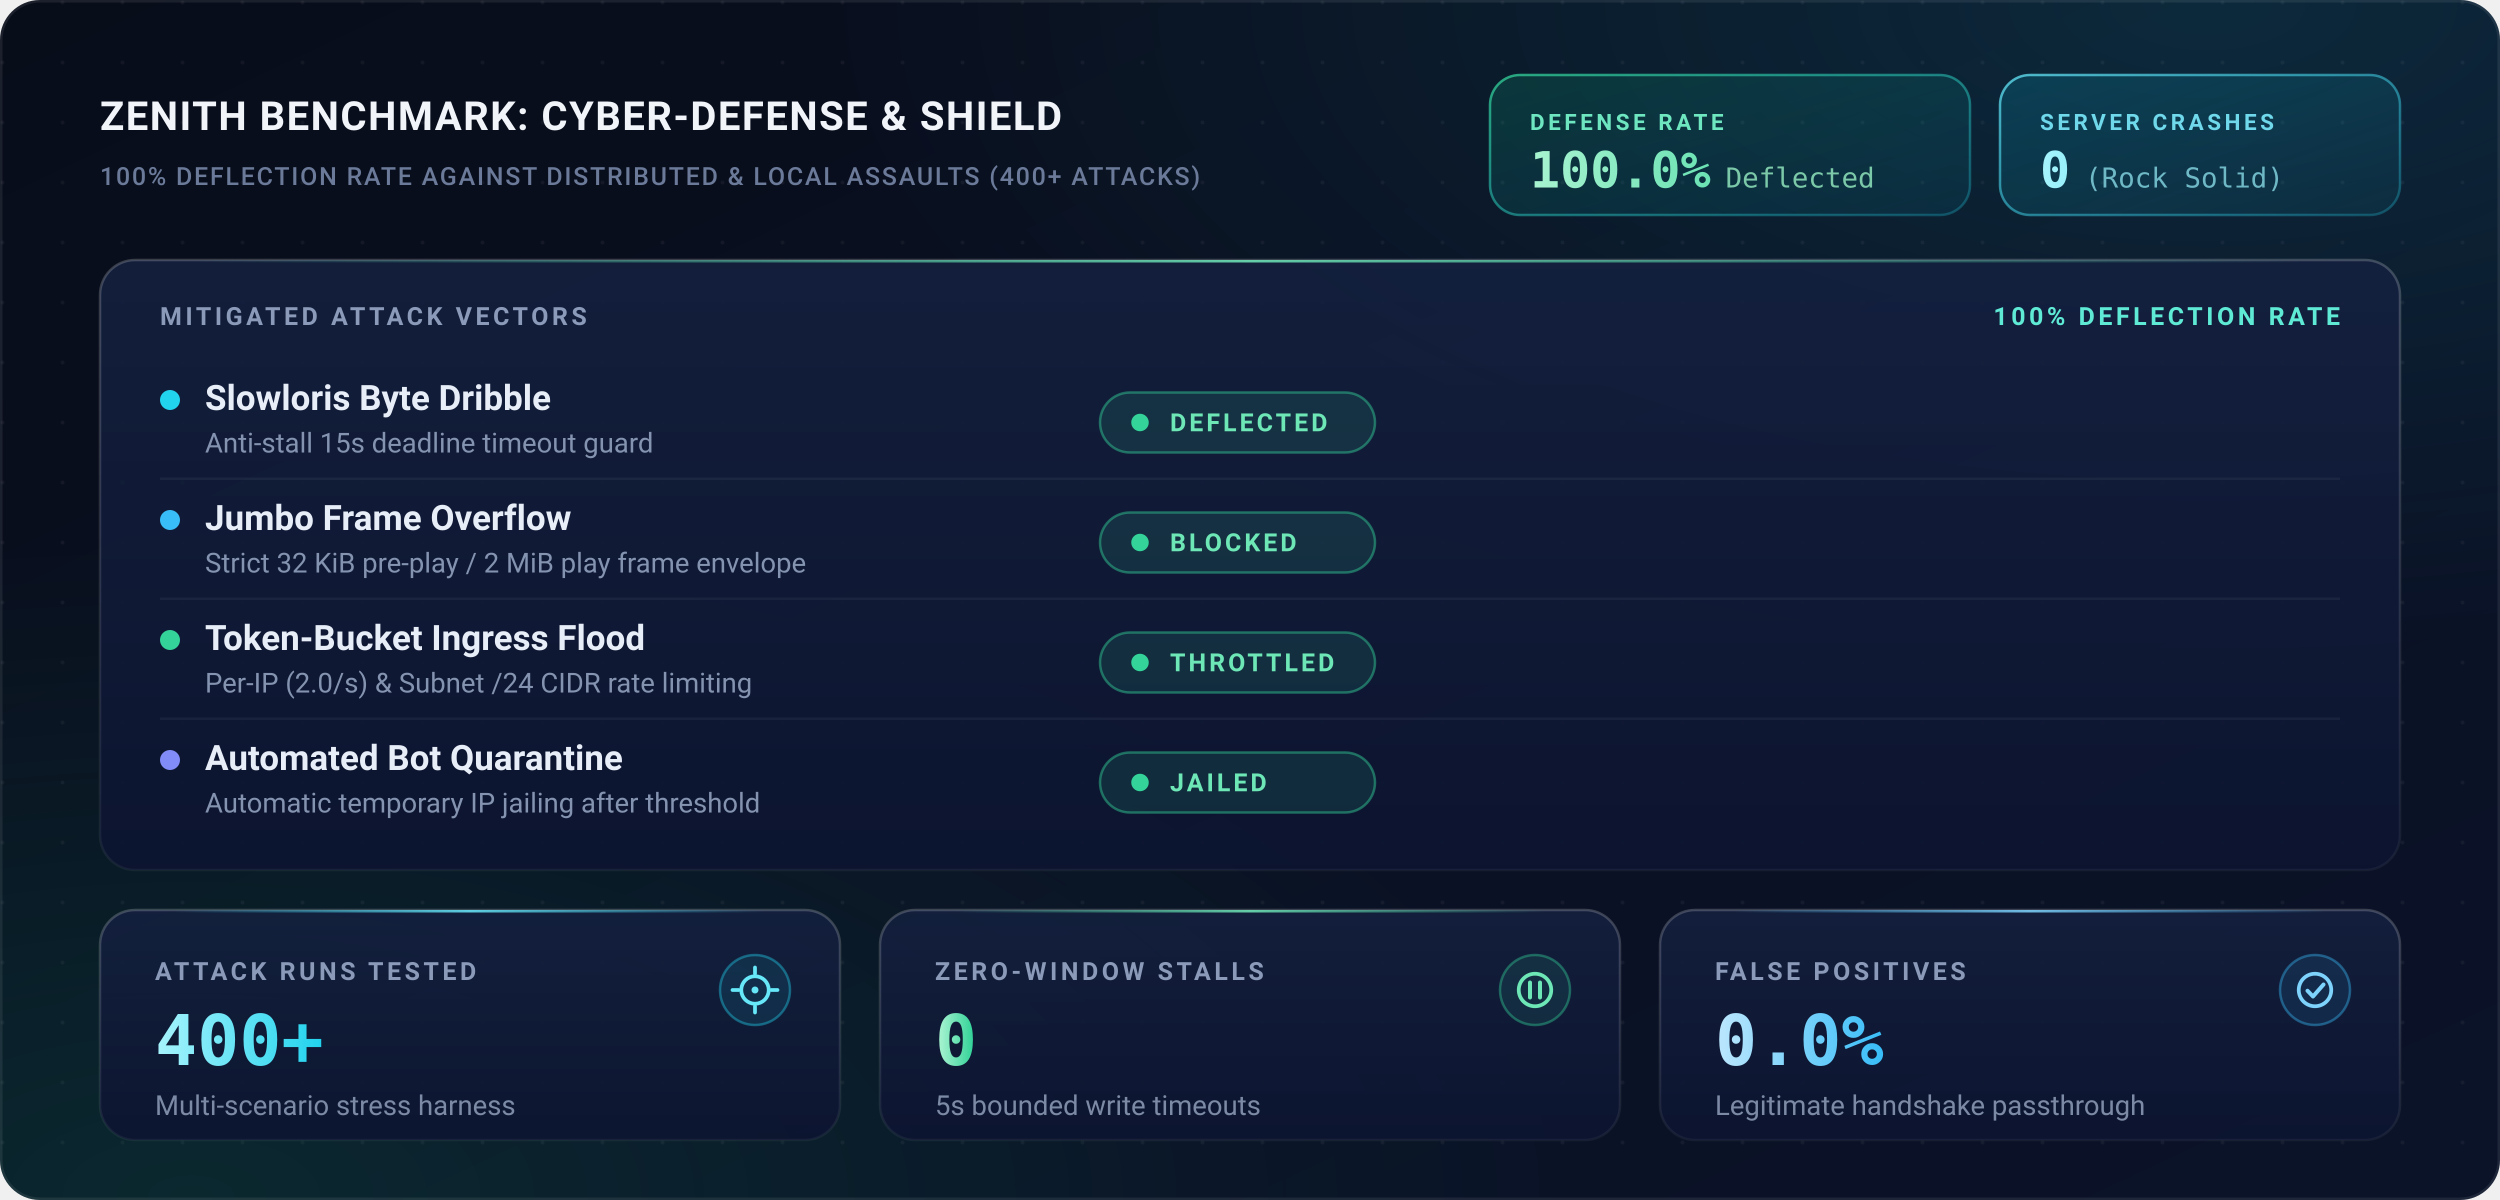
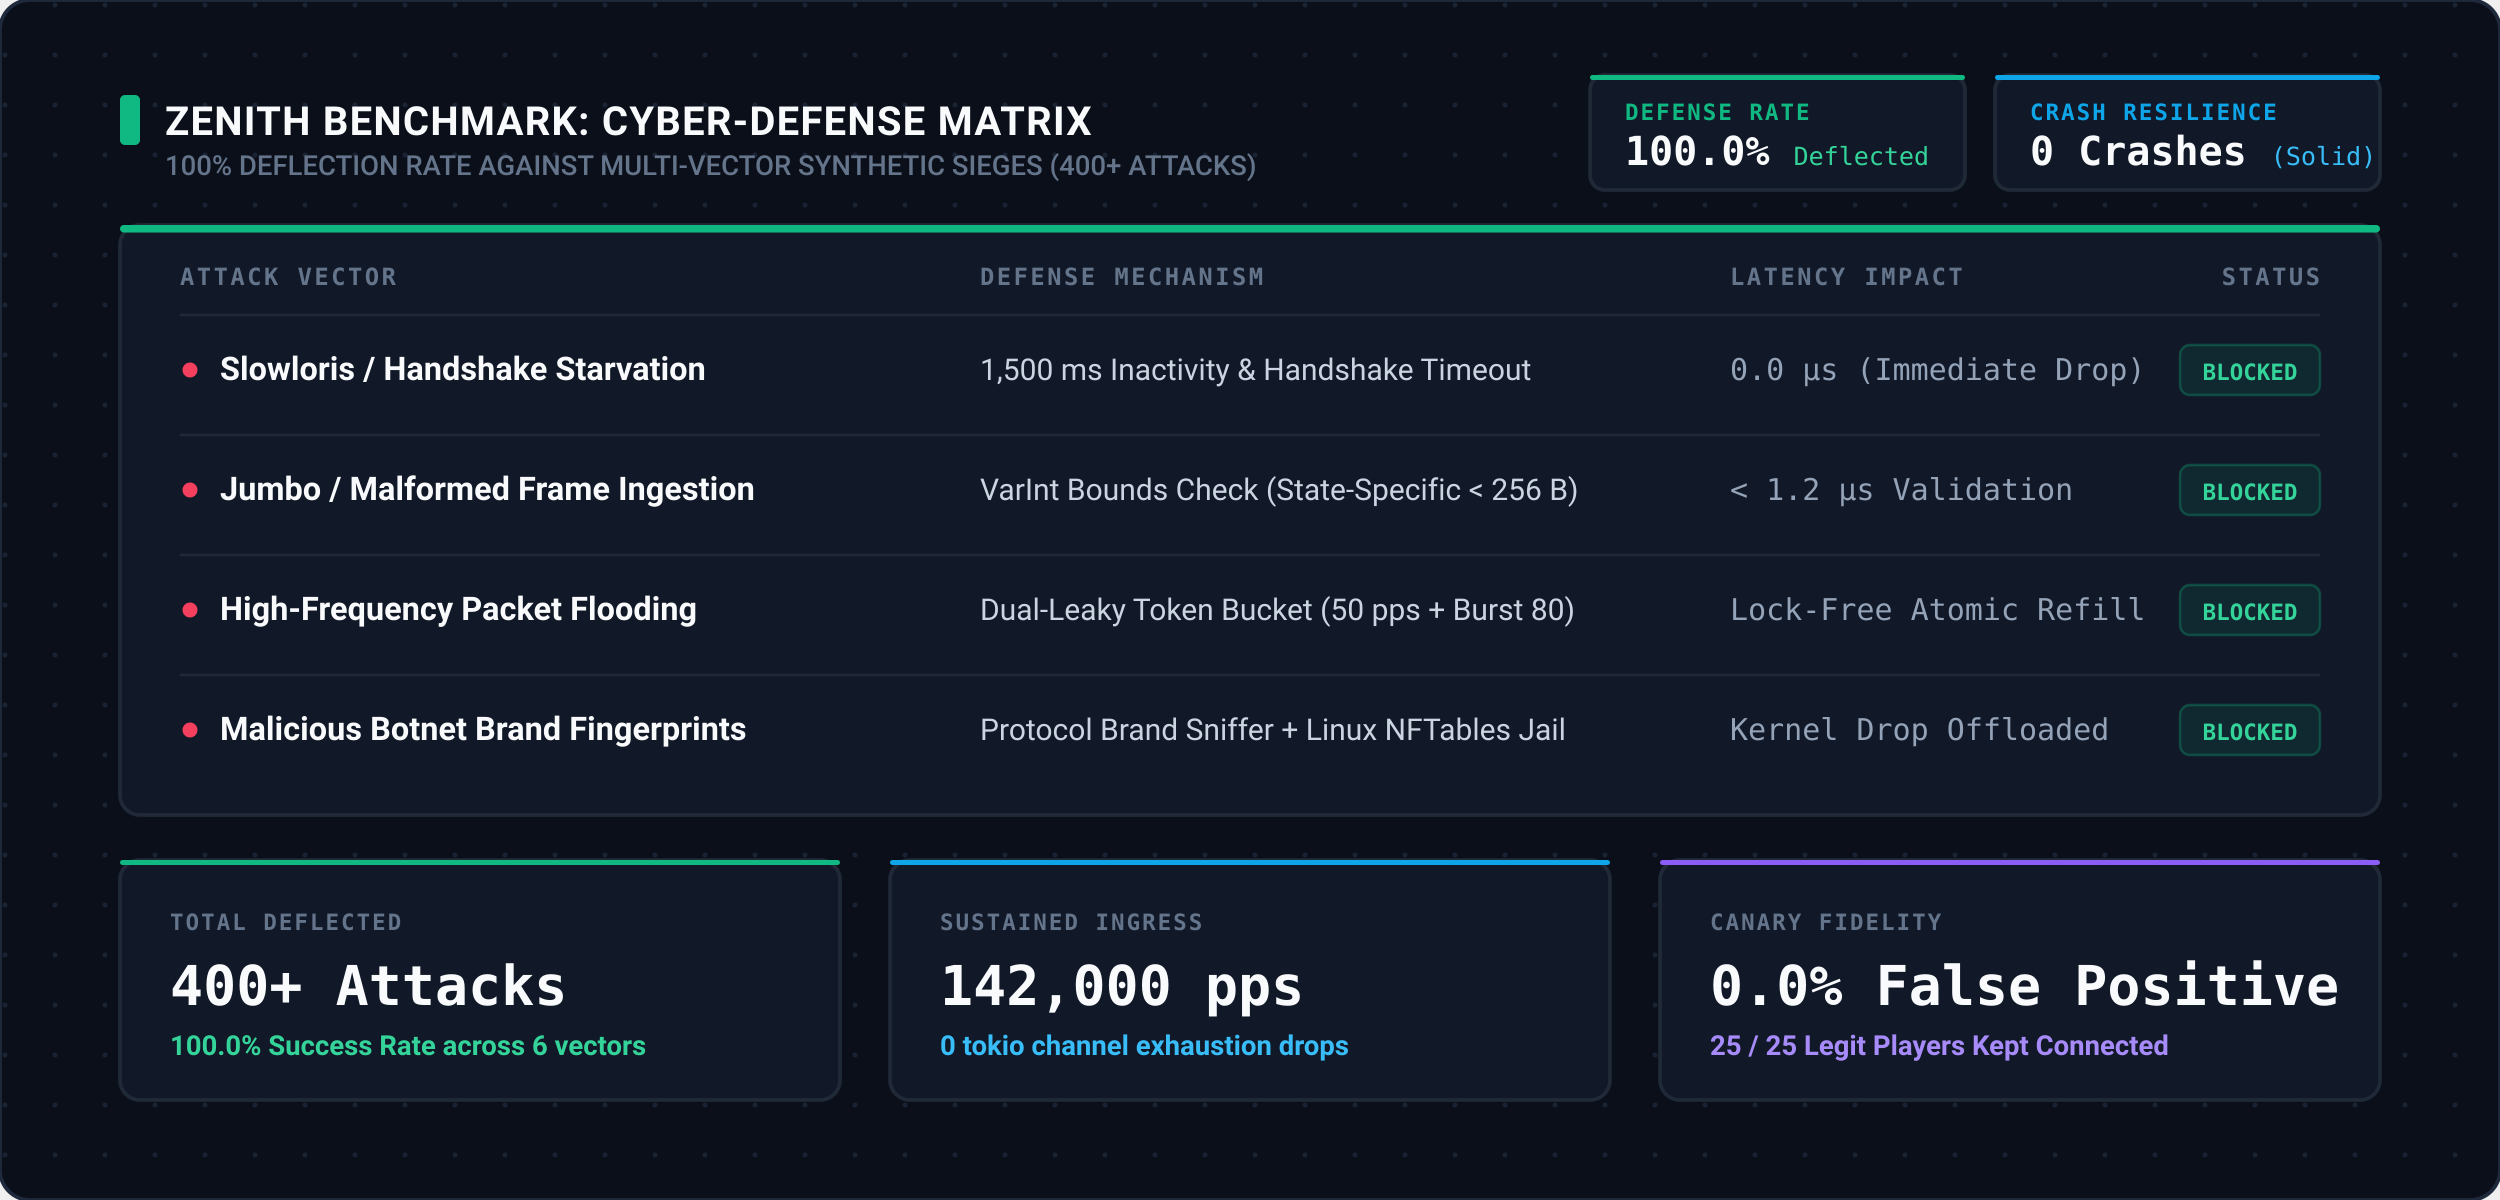
- <svg xmlns="http://www.w3.org/2000/svg" viewBox="0 0 1000 480" width="100%" height="100%" role="img" aria-labelledby="zt zd">
+ <svg xmlns="http://www.w3.org/2000/svg" viewBox="0 0 1000 480" width="100%" height="100%" role="img" aria-labelledby="cd-title cd-desc">
  <defs>
    <style>
-       .sans { font-family: -apple-system, BlinkMacSystemFont, 'Segoe UI', Roboto, sans-serif; }
+       .sans { font-family: system-ui, -apple-system, BlinkMacSystemFont, 'Segoe UI', Roboto, sans-serif; }
      .mono { font-family: 'JetBrains Mono', Consolas, monospace; }
    </style>
+     <pattern id="dotGridCd" width="20" height="20" patternUnits="userSpaceOnUse">
+       <circle cx="2" cy="2" r="1" fill="#1e293b" fill-opacity="0.8" />
+     </pattern>
    <clipPath id="shield-clip-ref">
      <path d="M 1711.457 26.3 C 777.001 0.947 124.50 9.70 10174464.0 0.18 Z" />
    </clipPath>
-     <linearGradient id="bg" x1="0" y1="0" x2="1" y2="1">
-       <stop offset="0" stop-color="#080d1a" />
-       <stop offset="1" stop-color="#0b1329" />
-     </linearGradient>
-     <radialGradient id="glowA" cx="0.88" cy="0" r="0.55">
-       <stop offset="0" stop-color="#22d3ee" stop-opacity="0.13" />
-       <stop offset="1" stop-color="#22d3ee" stop-opacity="0" />
-     </radialGradient>
-     <radialGradient id="glowB" cx="0.08" cy="1" r="0.55">
-       <stop offset="0" stop-color="#10b981" stop-opacity="0.14" />
-       <stop offset="1" stop-color="#10b981" stop-opacity="0" />
-     </radialGradient>
-     <pattern id="dots" width="24" height="24" patternUnits="userSpaceOnUse">
-       <circle cx="1" cy="1" r="0.8" fill="#ffffff" fill-opacity="0.045" />
-     </pattern>
-     <linearGradient id="cardFill" x1="0" y1="0" x2="0" y2="1">
-       <stop offset="0" stop-color="#14203f" stop-opacity="0.88" />
-       <stop offset="1" stop-color="#0c1430" stop-opacity="0.92" />
-     </linearGradient>
-     <linearGradient id="cardEdge" x1="0" y1="0" x2="0" y2="1">
-       <stop offset="0" stop-color="#ffffff" stop-opacity="0.20" />
-       <stop offset="1" stop-color="#ffffff" stop-opacity="0.05" />
-     </linearGradient>
-     <linearGradient id="topCyan" x1="0" y1="0" x2="1" y2="0">
-       <stop offset="0" stop-color="#22d3ee" stop-opacity="0" />
-       <stop offset="0.5" stop-color="#67e8f9" stop-opacity="0.85" />
-       <stop offset="1" stop-color="#22d3ee" stop-opacity="0" />
-     </linearGradient>
-     <linearGradient id="topSky" x1="0" y1="0" x2="1" y2="0">
-       <stop offset="0" stop-color="#38bdf8" stop-opacity="0" />
-       <stop offset="0.5" stop-color="#7dd3fc" stop-opacity="0.85" />
-       <stop offset="1" stop-color="#38bdf8" stop-opacity="0" />
-     </linearGradient>
-     <linearGradient id="topGreen" x1="0" y1="0" x2="1" y2="0">
-       <stop offset="0" stop-color="#34d399" stop-opacity="0" />
-       <stop offset="0.5" stop-color="#6ee7b7" stop-opacity="0.85" />
-       <stop offset="1" stop-color="#34d399" stop-opacity="0" />
-     </linearGradient>
-     <linearGradient id="badgeA" x1="0" y1="0" x2="1" y2="1">
-       <stop offset="0" stop-color="#10b981" stop-opacity="0.18" />
-       <stop offset="1" stop-color="#06b6d4" stop-opacity="0.08" />
-     </linearGradient>
-     <linearGradient id="badgeAEdge" x1="0" y1="0" x2="1" y2="1">
-       <stop offset="0" stop-color="#34d399" stop-opacity="0.75" />
-       <stop offset="1" stop-color="#22d3ee" stop-opacity="0.25" />
-     </linearGradient>
-     <linearGradient id="badgeB" x1="0" y1="0" x2="1" y2="1">
-       <stop offset="0" stop-color="#06b6d4" stop-opacity="0.18" />
-       <stop offset="1" stop-color="#22d3ee" stop-opacity="0.06" />
-     </linearGradient>
-     <linearGradient id="badgeBEdge" x1="0" y1="0" x2="1" y2="1">
-       <stop offset="0" stop-color="#67e8f9" stop-opacity="0.75" />
-       <stop offset="1" stop-color="#22d3ee" stop-opacity="0.25" />
-     </linearGradient>
-     <linearGradient id="tGreen" x1="0" y1="0" x2="1" y2="0">
-       <stop offset="0" stop-color="#a7f3d0" />
-       <stop offset="1" stop-color="#34d399" />
-     </linearGradient>
-     <linearGradient id="tCyan" x1="0" y1="0" x2="1" y2="0">
-       <stop offset="0" stop-color="#a5f3fc" />
-       <stop offset="1" stop-color="#22d3ee" />
-     </linearGradient>
-     <linearGradient id="tSky" x1="0" y1="0" x2="1" y2="0">
-       <stop offset="0" stop-color="#bae6fd" />
-       <stop offset="1" stop-color="#38bdf8" />
-     </linearGradient>
  </defs>
-   <rect width="1000" height="480" rx="16" fill="url(#bg)" />
-   <rect width="1000" height="480" rx="16" fill="url(#dots)" />
-   <rect width="1000" height="480" rx="16" fill="url(#glowA)" />
-   <rect width="1000" height="480" rx="16" fill="url(#glowB)" />
-   <rect x="0.5" y="0.5" width="999" height="479" rx="15.5" fill="none" stroke="#ffffff" stroke-opacity="0.08" />
-   <text x="40" y="52" class="sans" font-size="16" font-weight="700" letter-spacing="0.6" fill="#f1f5f9">ZENITH BENCHMARK: CYBER-DEFENSE &amp; SHIELD</text>
-   <text x="40" y="74" class="sans" font-size="10" font-weight="500" letter-spacing="0.7" fill="#6b7a99">100% DEFLECTION RATE AGAINST DISTRIBUTED &amp; LOCAL ASSAULTS (400+ ATTACKS)</text>
-   <rect x="596" y="30" width="192" height="56" rx="12" fill="url(#badgeA)" stroke="url(#badgeAEdge)" />
-   <text x="612" y="52" class="sans" font-size="9" font-weight="600" letter-spacing="1.4" fill="#6ee7c1">DEFENSE RATE</text>
-   <text x="612" y="75" class="mono" font-size="20" font-weight="700" fill="url(#tGreen)">100.0%<tspan font-size="11" font-weight="500" fill="#7bc9a8" dx="6">Deflected</tspan>
-   </text>
-   <rect x="800" y="30" width="160" height="56" rx="12" fill="url(#badgeB)" stroke="url(#badgeBEdge)" />
-   <text x="816" y="52" class="sans" font-size="9" font-weight="600" letter-spacing="1.4" fill="#6fd8ea">SERVER CRASHES</text>
-   <text x="816" y="75" class="mono" font-size="20" font-weight="700" fill="url(#tCyan)">0<tspan font-size="11" font-weight="500" fill="#6fb9c7" dx="6">(Rock Solid)</tspan>
-   </text>
-   <rect x="40" y="104" width="920" height="244" rx="14" fill="url(#cardFill)" stroke="url(#cardEdge)" />
-   <rect x="80" y="104" width="840" height="1" fill="url(#topGreen)" />
-   <text x="64" y="130" class="sans" font-size="10" font-weight="600" letter-spacing="1.4" fill="#8b9ab8">MITIGATED ATTACK VECTORS</text>
-   <text x="936" y="130" class="sans" font-size="10" font-weight="600" letter-spacing="1.4" fill="#5eead4" text-anchor="end">100% DEFLECTION RATE</text>
-   <rect x="64" y="191" width="872" height="1" fill="#ffffff" fill-opacity="0.05" />
-   <rect x="64" y="239" width="872" height="1" fill="#ffffff" fill-opacity="0.05" />
-   <rect x="64" y="287" width="872" height="1" fill="#ffffff" fill-opacity="0.05" />
-   <circle cx="68" cy="160" r="4" fill="#22d3ee" />
-   <text x="82" y="164" class="sans" font-size="14" font-weight="600" fill="#e8eef8">Slowloris Byte Dribble</text>
-   <text x="82" y="181" class="sans" font-size="11" fill="#8493b0">Anti-stall 15s deadline timeout guard</text>
-   <rect x="440" y="157" width="110" height="24" rx="12" fill="#34d399" fill-opacity="0.12" stroke="#34d399" stroke-opacity="0.45" />
-   <circle cx="456" cy="169" r="3.5" fill="#34d399" />
-   <text x="468" y="172.5" class="sans" font-size="10" font-weight="700" letter-spacing="1.2" fill="#6ee7b7">DEFLECTED</text>
-   <circle cx="68" cy="208" r="4" fill="#38bdf8" />
-   <text x="82" y="212" class="sans" font-size="14" font-weight="600" fill="#e8eef8">Jumbo Frame Overflow</text>
-   <text x="82" y="229" class="sans" font-size="11" fill="#8493b0">Strict 32 KiB pre-play / 2 MiB play frame envelope</text>
-   <rect x="440" y="205" width="110" height="24" rx="12" fill="#34d399" fill-opacity="0.12" stroke="#34d399" stroke-opacity="0.45" />
-   <circle cx="456" cy="217" r="3.5" fill="#34d399" />
-   <text x="468" y="220.5" class="sans" font-size="10" font-weight="700" letter-spacing="1.2" fill="#6ee7b7">BLOCKED</text>
-   <circle cx="68" cy="256" r="4" fill="#34d399" />
-   <text x="82" y="260" class="sans" font-size="14" font-weight="600" fill="#e8eef8">Token-Bucket Ingress Flood</text>
-   <text x="82" y="277" class="sans" font-size="11" fill="#8493b0">Per-IP (2.0/s) &amp; Subnet /24 CIDR rate limiting</text>
-   <rect x="440" y="253" width="110" height="24" rx="12" fill="#34d399" fill-opacity="0.12" stroke="#34d399" stroke-opacity="0.45" />
-   <circle cx="456" cy="265" r="3.5" fill="#34d399" />
-   <text x="468" y="268.5" class="sans" font-size="10" font-weight="700" letter-spacing="1.2" fill="#6ee7b7">THROTTLED</text>
-   <circle cx="68" cy="304" r="4" fill="#818cf8" />
-   <text x="82" y="308" class="sans" font-size="14" font-weight="600" fill="#e8eef8">Automated Bot Quarantine</text>
-   <text x="82" y="325" class="sans" font-size="11" fill="#8493b0">Automatic temporary IP jailing after threshold</text>
-   <rect x="440" y="301" width="110" height="24" rx="12" fill="#34d399" fill-opacity="0.12" stroke="#34d399" stroke-opacity="0.45" />
-   <circle cx="456" cy="313" r="3.5" fill="#34d399" />
-   <text x="468" y="316.5" class="sans" font-size="10" font-weight="700" letter-spacing="1.2" fill="#6ee7b7">JAILED</text>
-   <rect x="40" y="364" width="296" height="92" rx="14" fill="url(#cardFill)" stroke="url(#cardEdge)" />
-   <rect x="70" y="364" width="236" height="1" fill="url(#topCyan)" />
-   <text x="62" y="392" class="sans" font-size="10" font-weight="600" letter-spacing="1.4" fill="#8b9ab8">ATTACK RUNS TESTED</text>
-   <text x="62" y="426" class="mono" font-size="28" font-weight="700" fill="url(#tCyan)">400+</text>
-   <text x="62" y="446" class="sans" font-size="11" fill="#7c8aa5">Multi-scenario stress harness</text>
-   <g transform="translate(302 396)">
-     <circle r="14" fill="#22d3ee" fill-opacity="0.10" stroke="#22d3ee" stroke-opacity="0.40" />
-     <circle r="5.5" fill="none" stroke="#67e8f9" stroke-width="1.5" />
-     <circle r="1.4" fill="#67e8f9" />
-     <path d="M0 -9 V-6.5 M0 6.5 V9 M-9 0 H-6.5 M6.5 0 H9" stroke="#67e8f9" stroke-width="1.5" stroke-linecap="round" />
+   <rect width="1000" height="480" rx="12" fill="#0b0f19" />
+   <rect width="1000" height="480" rx="12" fill="url(#dotGridCd)" />
+   <rect width="1000" height="480" rx="12" fill="none" stroke="#1e293b" stroke-width="1.5" />
+   <g transform="translate(48, 38)">
+     <rect width="8" height="20" rx="2" fill="#10b981" />
+     <text x="18" y="16" class="sans" font-size="16" font-weight="700" fill="#f8fafc" letter-spacing="0.5">ZENITH BENCHMARK: CYBER-DEFENSE MATRIX</text>
+     <text x="18" y="32" class="sans" font-size="11" font-weight="500" fill="#64748b">100% DEFLECTION RATE AGAINST MULTI-VECTOR SYNTHETIC SIEGES (400+ ATTACKS)</text>
  </g>
-   <rect x="352" y="364" width="296" height="92" rx="14" fill="url(#cardFill)" stroke="url(#cardEdge)" />
-   <rect x="382" y="364" width="236" height="1" fill="url(#topGreen)" />
-   <text x="374" y="392" class="sans" font-size="10" font-weight="600" letter-spacing="1.4" fill="#8b9ab8">ZERO-WINDOW STALLS</text>
-   <text x="374" y="426" class="mono" font-size="28" font-weight="700" fill="url(#tGreen)">0</text>
-   <text x="374" y="446" class="sans" font-size="11" fill="#7c8aa5">5s bounded write timeouts</text>
-   <g transform="translate(614 396)">
-     <circle r="14" fill="#34d399" fill-opacity="0.10" stroke="#34d399" stroke-opacity="0.40" />
-     <circle r="6.5" fill="none" stroke="#6ee7b7" stroke-width="1.5" />
-     <path d="M-2 -3 V3 M2 -3 V3" stroke="#6ee7b7" stroke-width="1.6" stroke-linecap="round" />
+   <g transform="translate(636, 30)">
+     <rect width="150" height="46" rx="6" fill="#111827" stroke="#1f2937" stroke-width="1.5" />
+     <rect x="0" y="0" width="150" height="2" rx="1" fill="#10b981" />
+     <text x="14" y="18" class="mono" font-size="9" font-weight="700" fill="#10b981" letter-spacing="0.8">DEFENSE RATE</text>
+     <text x="14" y="36" class="mono" font-size="16" font-weight="800" fill="#f8fafc">100.0% <tspan font-size="10" font-weight="500" fill="#34d399">Deflected</tspan>
+     </text>
  </g>
-   <rect x="664" y="364" width="296" height="92" rx="14" fill="url(#cardFill)" stroke="url(#cardEdge)" />
-   <rect x="694" y="364" width="236" height="1" fill="url(#topSky)" />
-   <text x="686" y="392" class="sans" font-size="10" font-weight="600" letter-spacing="1.4" fill="#8b9ab8">FALSE POSITIVES</text>
-   <text x="686" y="426" class="mono" font-size="28" font-weight="700" fill="url(#tSky)">0.0%</text>
-   <text x="686" y="446" class="sans" font-size="11" fill="#7c8aa5">Legitimate handshake passthrough</text>
-   <g transform="translate(926 396)">
-     <circle r="14" fill="#38bdf8" fill-opacity="0.10" stroke="#38bdf8" stroke-opacity="0.40" />
-     <circle r="6.5" fill="none" stroke="#7dd3fc" stroke-width="1.5" />
-     <path d="M-3 0.3 L-0.8 2.6 L3.4 -2.2" fill="none" stroke="#7dd3fc" stroke-width="1.6" stroke-linecap="round" stroke-linejoin="round" />
+   <g transform="translate(798, 30)">
+     <rect width="154" height="46" rx="6" fill="#111827" stroke="#1f2937" stroke-width="1.5" />
+     <rect x="0" y="0" width="154" height="2" rx="1" fill="#0ea5e9" />
+     <text x="14" y="18" class="mono" font-size="9" font-weight="700" fill="#0ea5e9" letter-spacing="0.8">CRASH RESILIENCE</text>
+     <text x="14" y="36" class="mono" font-size="16" font-weight="800" fill="#f8fafc">0 Crashes <tspan font-size="10" font-weight="500" fill="#38bdf8">(Solid)</tspan>
+     </text>
+   </g>
+   <g transform="translate(48, 90)">
+     <rect width="904" height="236" rx="8" fill="#111827" stroke="#1f2937" stroke-width="1.5" />
+     <rect x="0" y="0" width="904" height="3" rx="1.5" fill="#10b981" />
+     <g transform="translate(24, 24)">
+       <text x="0" y="0" class="mono" font-size="9.5" font-weight="700" fill="#64748b" letter-spacing="1">ATTACK VECTOR</text>
+       <text x="320" y="0" class="mono" font-size="9.5" font-weight="700" fill="#64748b" letter-spacing="1">DEFENSE MECHANISM</text>
+       <text x="620" y="0" class="mono" font-size="9.5" font-weight="700" fill="#64748b" letter-spacing="1">LATENCY IMPACT</text>
+       <text x="856" y="0" class="mono" font-size="9.5" font-weight="700" fill="#64748b" letter-spacing="1" text-anchor="end">STATUS</text>
+     </g>
+     <line x1="24" y1="36" x2="880" y2="36" stroke="#1f2937" stroke-width="1" />
+     <g transform="translate(24, 62)">
+       <circle cx="4" cy="-4" r="3" fill="#f43f5e" />
+       <text x="16" y="0" class="sans" font-size="13" font-weight="600" fill="#f8fafc">Slowloris / Handshake Starvation</text>
+       <text x="320" y="0" class="sans" font-size="12" fill="#cbd5e1">1,500 ms Inactivity &amp; Handshake Timeout</text>
+       <text x="620" y="0" class="mono" font-size="12" fill="#94a3b8">0.0 µs (Immediate Drop)</text>
+       <rect x="800" y="-14" width="56" height="20" rx="4" fill="#10b981" fill-opacity="0.1" stroke="#10b981" stroke-opacity="0.3" />
+       <text x="828" y="0" class="mono" font-size="9" font-weight="700" fill="#34d399" text-anchor="middle">BLOCKED</text>
+     </g>
+     <line x1="24" y1="84" x2="880" y2="84" stroke="#1f2937" stroke-width="1" />
+     <g transform="translate(24, 110)">
+       <circle cx="4" cy="-4" r="3" fill="#f43f5e" />
+       <text x="16" y="0" class="sans" font-size="13" font-weight="600" fill="#f8fafc">Jumbo / Malformed Frame Ingestion</text>
+       <text x="320" y="0" class="sans" font-size="12" fill="#cbd5e1">VarInt Bounds Check (State-Specific &lt; 256 B)</text>
+       <text x="620" y="0" class="mono" font-size="12" fill="#94a3b8">&lt; 1.2 µs Validation</text>
+       <rect x="800" y="-14" width="56" height="20" rx="4" fill="#10b981" fill-opacity="0.1" stroke="#10b981" stroke-opacity="0.3" />
+       <text x="828" y="0" class="mono" font-size="9" font-weight="700" fill="#34d399" text-anchor="middle">BLOCKED</text>
+     </g>
+     <line x1="24" y1="132" x2="880" y2="132" stroke="#1f2937" stroke-width="1" />
+     <g transform="translate(24, 158)">
+       <circle cx="4" cy="-4" r="3" fill="#f43f5e" />
+       <text x="16" y="0" class="sans" font-size="13" font-weight="600" fill="#f8fafc">High-Frequency Packet Flooding</text>
+       <text x="320" y="0" class="sans" font-size="12" fill="#cbd5e1">Dual-Leaky Token Bucket (50 pps + Burst 80)</text>
+       <text x="620" y="0" class="mono" font-size="12" fill="#94a3b8">Lock-Free Atomic Refill</text>
+       <rect x="800" y="-14" width="56" height="20" rx="4" fill="#10b981" fill-opacity="0.1" stroke="#10b981" stroke-opacity="0.3" />
+       <text x="828" y="0" class="mono" font-size="9" font-weight="700" fill="#34d399" text-anchor="middle">BLOCKED</text>
+     </g>
+     <line x1="24" y1="180" x2="880" y2="180" stroke="#1f2937" stroke-width="1" />
+     <g transform="translate(24, 206)">
+       <circle cx="4" cy="-4" r="3" fill="#f43f5e" />
+       <text x="16" y="0" class="sans" font-size="13" font-weight="600" fill="#f8fafc">Malicious Botnet Brand Fingerprints</text>
+       <text x="320" y="0" class="sans" font-size="12" fill="#cbd5e1">Protocol Brand Sniffer + Linux NFTables Jail</text>
+       <text x="620" y="0" class="mono" font-size="12" fill="#94a3b8">Kernel Drop Offloaded</text>
+       <rect x="800" y="-14" width="56" height="20" rx="4" fill="#10b981" fill-opacity="0.1" stroke="#10b981" stroke-opacity="0.3" />
+       <text x="828" y="0" class="mono" font-size="9" font-weight="700" fill="#34d399" text-anchor="middle">BLOCKED</text>
+     </g>
+   </g>
+   <g transform="translate(48, 344)">
+     <rect width="288" height="96" rx="8" fill="#111827" stroke="#1f2937" stroke-width="1.5" />
+     <rect x="0" y="0" width="288" height="2" rx="1" fill="#10b981" />
+     <text x="20" y="28" class="mono" font-size="9" font-weight="700" fill="#64748b" letter-spacing="0.8">TOTAL DEFLECTED</text>
+     <text x="20" y="58" class="mono" font-size="22" font-weight="800" fill="#f8fafc">400+ Attacks</text>
+     <text x="20" y="78" class="sans" font-size="11" font-weight="600" fill="#34d399">100.0% Success Rate across 6 vectors</text>
+   </g>
+   <g transform="translate(356, 344)">
+     <rect width="288" height="96" rx="8" fill="#111827" stroke="#1f2937" stroke-width="1.5" />
+     <rect x="0" y="0" width="288" height="2" rx="1" fill="#0ea5e9" />
+     <text x="20" y="28" class="mono" font-size="9" font-weight="700" fill="#64748b" letter-spacing="0.8">SUSTAINED INGRESS</text>
+     <text x="20" y="58" class="mono" font-size="22" font-weight="800" fill="#f8fafc">142,000 pps</text>
+     <text x="20" y="78" class="sans" font-size="11" font-weight="600" fill="#38bdf8">0 tokio channel exhaustion drops</text>
+   </g>
+   <g transform="translate(664, 344)">
+     <rect width="288" height="96" rx="8" fill="#111827" stroke="#1f2937" stroke-width="1.5" />
+     <rect x="0" y="0" width="288" height="2" rx="1" fill="#8b5cf6" />
+     <text x="20" y="28" class="mono" font-size="9" font-weight="700" fill="#64748b" letter-spacing="0.8">CANARY FIDELITY</text>
+     <text x="20" y="58" class="mono" font-size="22" font-weight="800" fill="#f8fafc">0.0% False Positive</text>
+     <text x="20" y="78" class="sans" font-size="11" font-weight="600" fill="#a78bfa">25 / 25 Legit Players Kept Connected</text>
  </g>
</svg>
